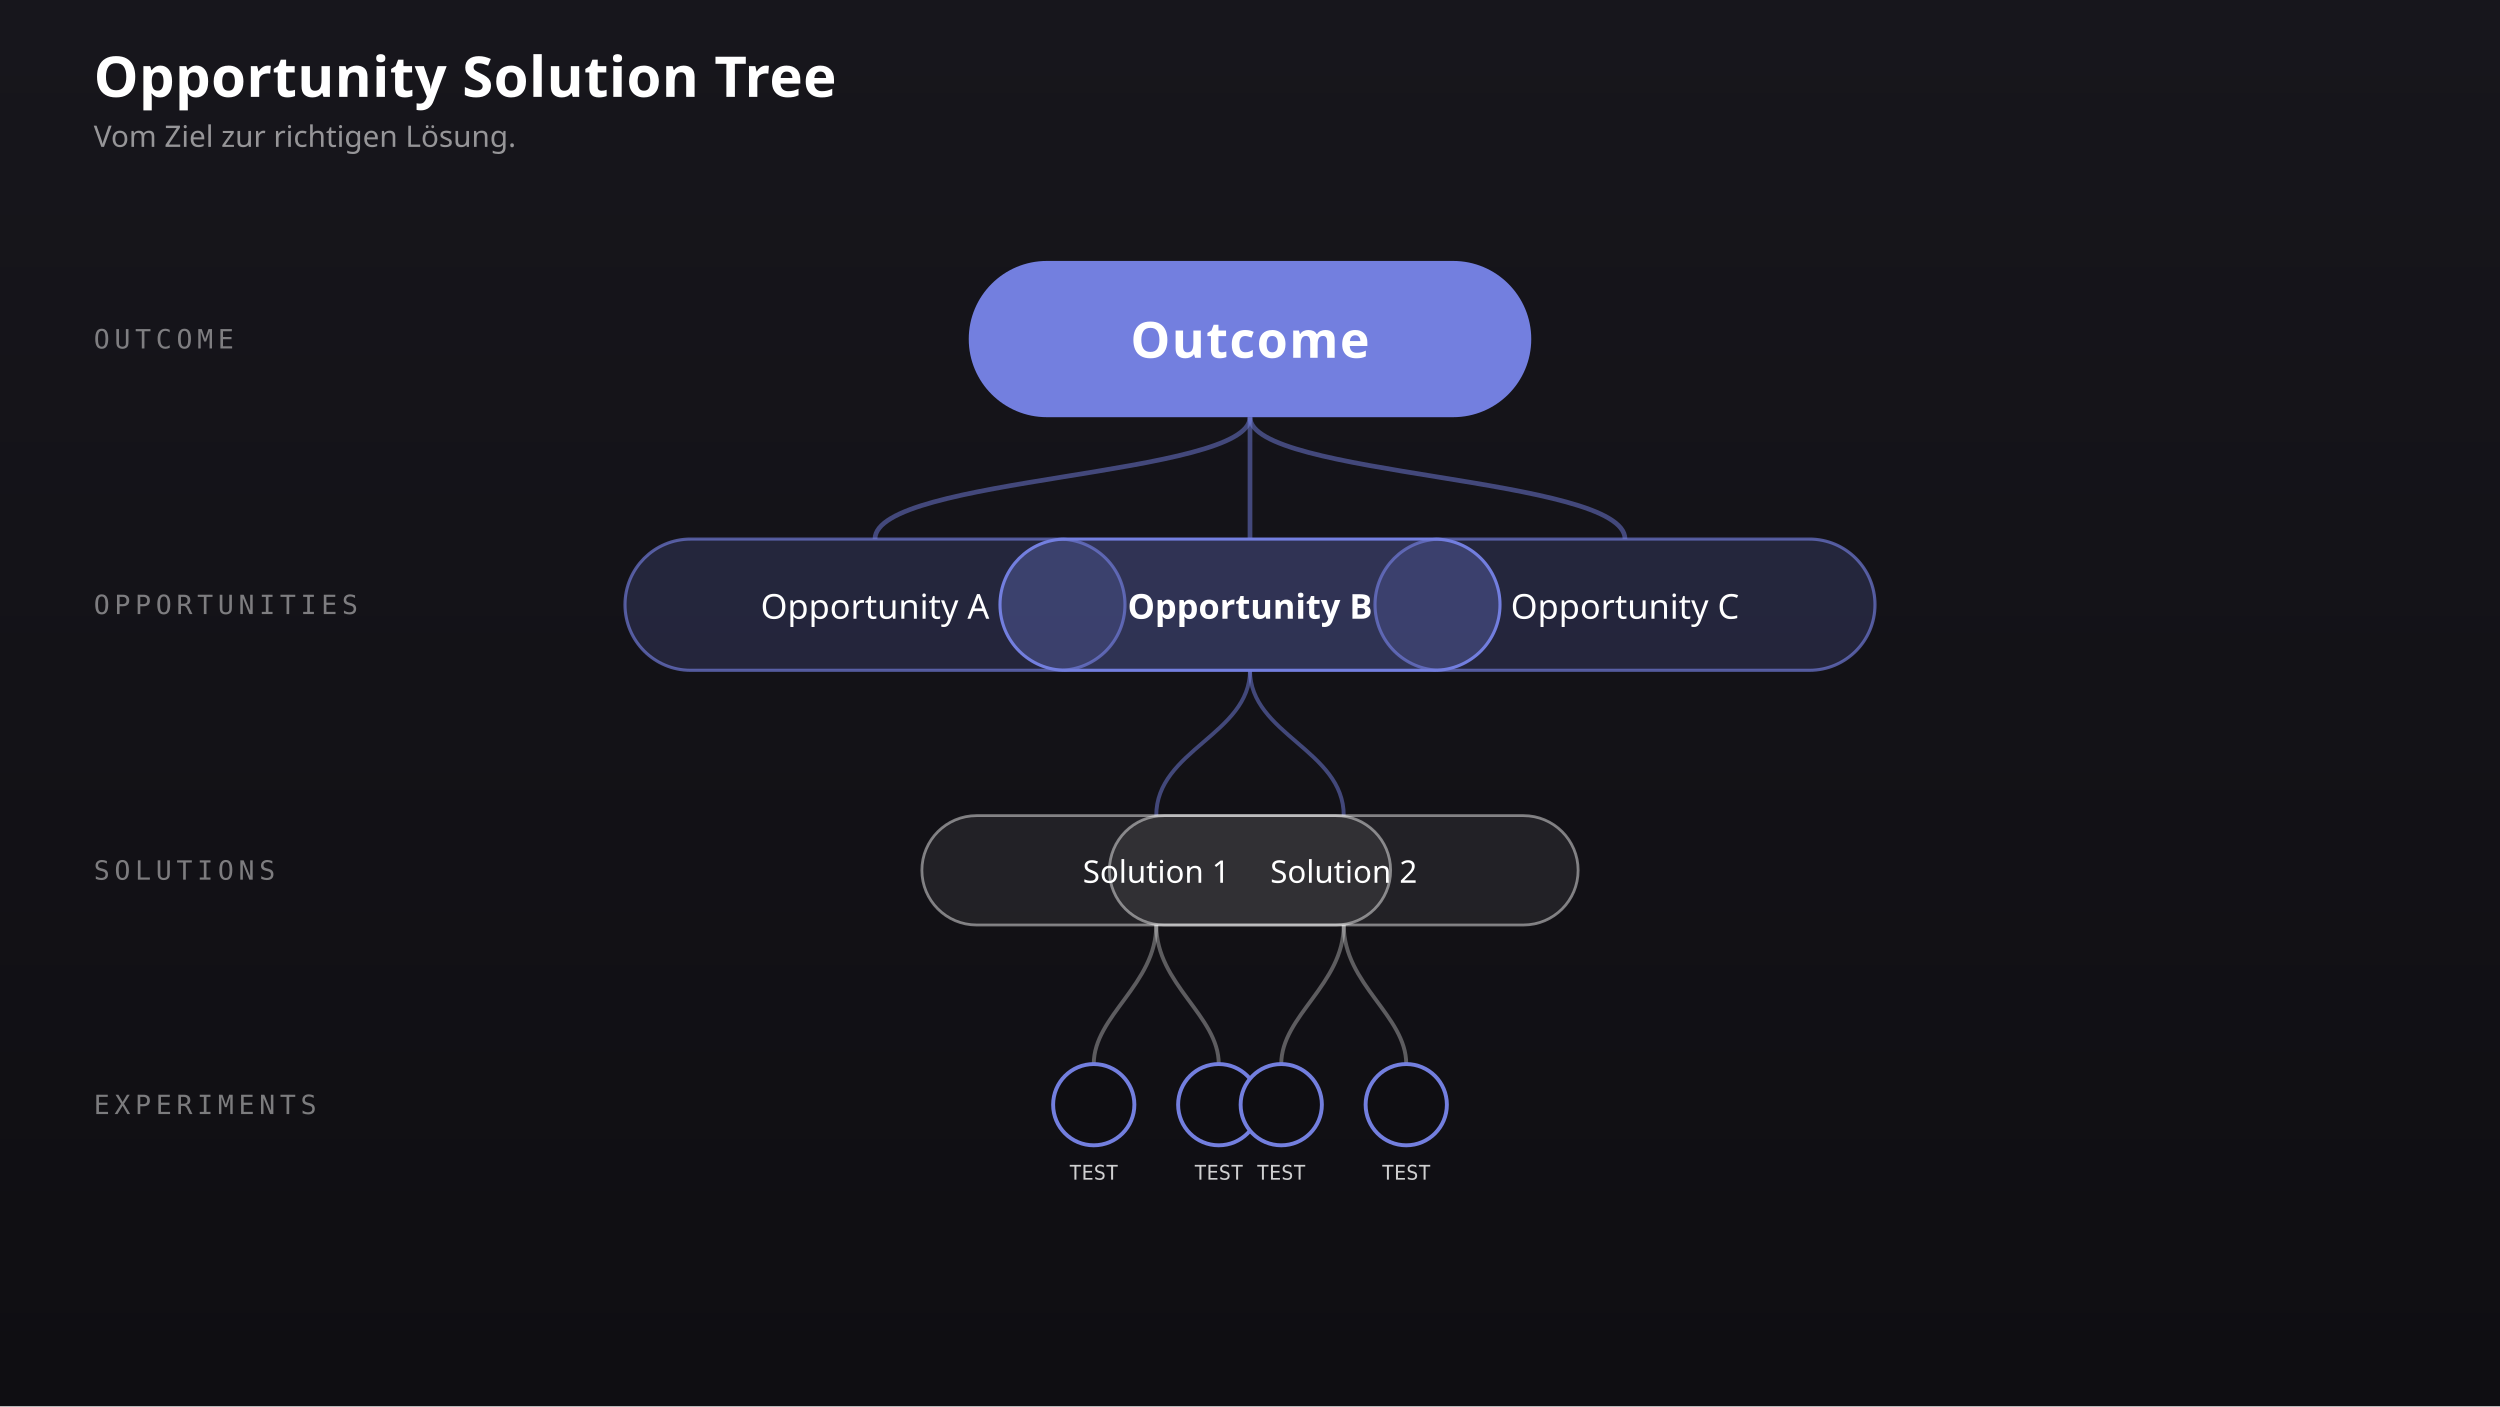
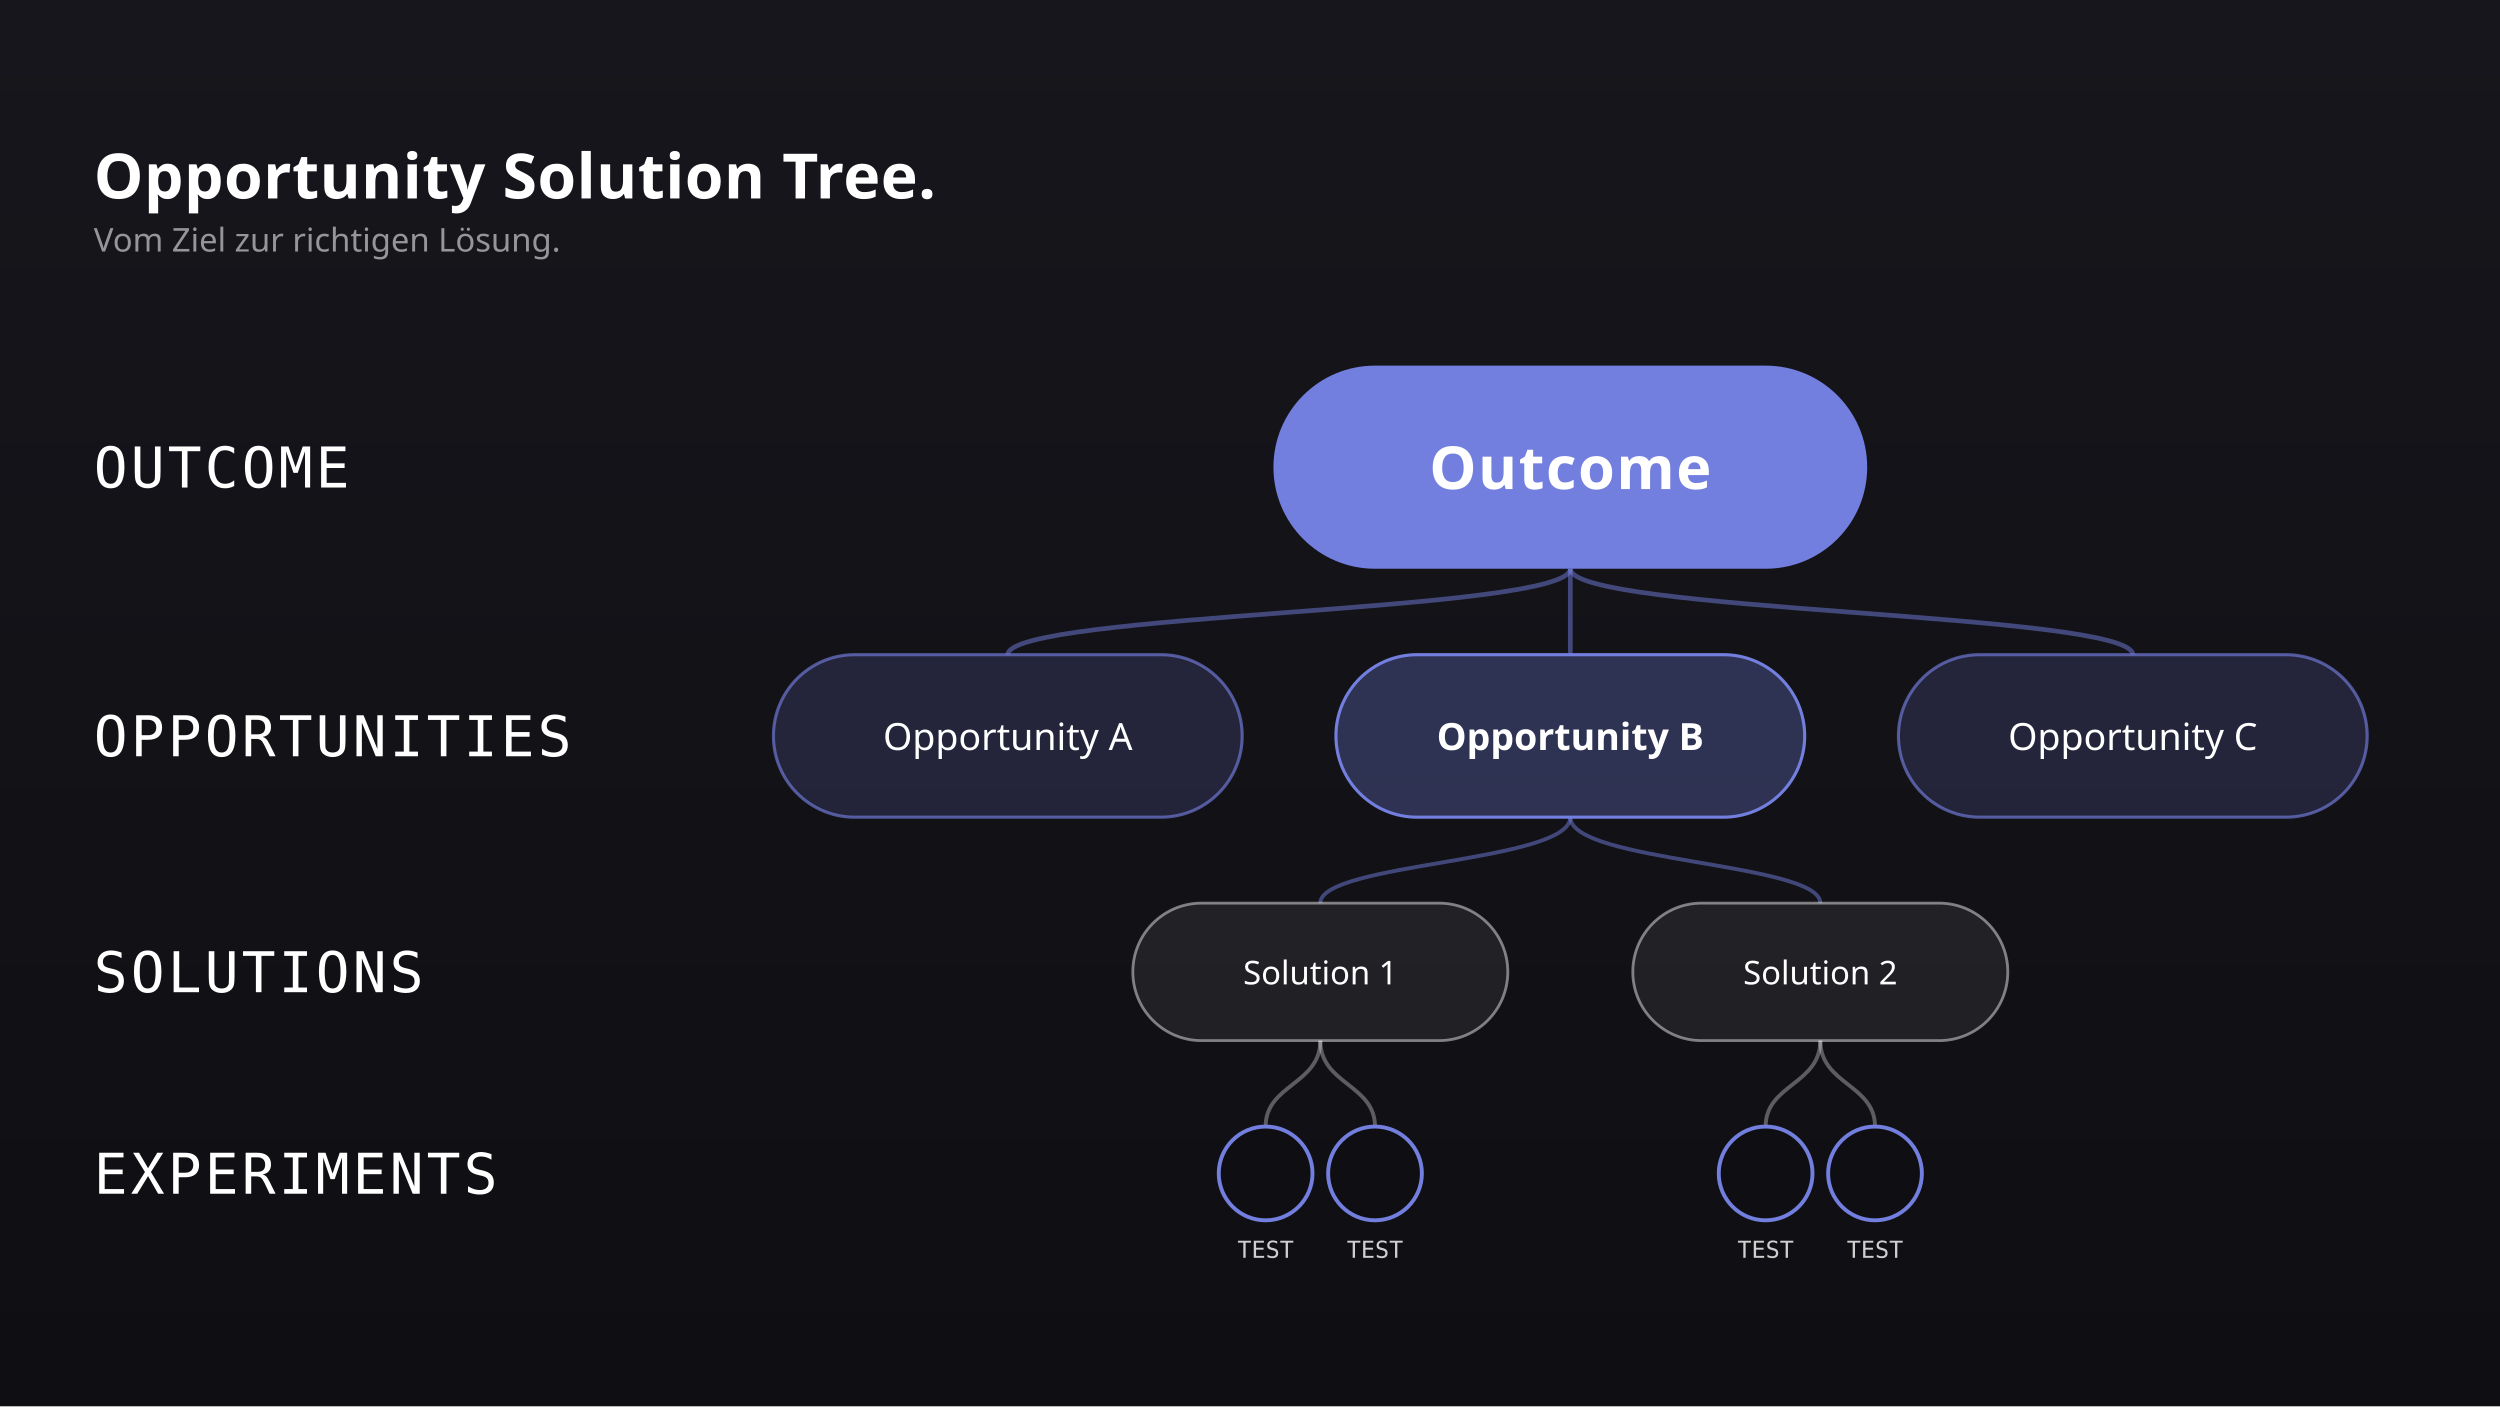
<svg xmlns="http://www.w3.org/2000/svg" viewBox="0 0 1600 900" font-family="'Instrument Sans',sans-serif">
  <defs>
    <linearGradient id="bg" x1="0" y1="0" x2="0" y2="1">
      <stop offset="0" stop-color="#17161c" />
      <stop offset="1" stop-color="#0f0e12" />
    </linearGradient>
  </defs>
  <rect width="1600" height="900" fill="url(#bg)" />
-   <text x="60" y="62" fill="#fff" font-size="36" font-weight="700" letter-spacing=".3">Opportunity Solution Tree</text>
-   <text x="60" y="94" fill="rgba(255,255,255,.55)" font-size="19">Vom Ziel zur richtigen Lösung.</text>
-   <text x="60" y="223" fill="rgba(255,255,255,.45)" font-family="'Space Mono',monospace" font-size="17" letter-spacing="3">OUTCOME</text>
-   <text x="60" y="393" fill="rgba(255,255,255,.45)" font-family="'Space Mono',monospace" font-size="17" letter-spacing="3">OPPORTUNITIES</text>
-   <text x="60" y="563" fill="rgba(255,255,255,.45)" font-family="'Space Mono',monospace" font-size="17" letter-spacing="3">SOLUTIONS</text>
-   <text x="60" y="713" fill="rgba(255,255,255,.45)" font-family="'Space Mono',monospace" font-size="17" letter-spacing="3">EXPERIMENTS</text>
+   <text x="60" y="127" fill="#fff" font-size="40" font-weight="700" letter-spacing=".3">Opportunity Solution Tree.</text>
+   <text x="60" y="161" fill="rgba(255,255,255,.55)" font-size="21">Vom Ziel zur richtigen Lösung.</text>
+   <text x="60" y="312" fill="#fff" font-family="'Space Mono',monospace" font-size="36" letter-spacing="2">OUTCOME</text>
+   <text x="60" y="484" fill="#fff" font-family="'Space Mono',monospace" font-size="36" letter-spacing="2">OPPORTUNITIES</text>
+   <text x="60" y="635" fill="#fff" font-family="'Space Mono',monospace" font-size="36" letter-spacing="2">SOLUTIONS</text>
+   <text x="60" y="764" fill="#fff" font-family="'Space Mono',monospace" font-size="36" letter-spacing="2">EXPERIMENTS</text>
  <g stroke="rgba(115,127,223,.5)" stroke-width="3" fill="none">
-     <path d="M800,267 C800,305 560,305 560,345" />
-     <path d="M800,267 C800,305 800,305 800,345" />
-     <path d="M800,267 C800,305 1040,305 1040,345" />
+     <path d="M1005,364 C1005,392 645,392 645,419" />
+     <path d="M1005,364 C1005,392 1005,392 1005,419" />
+     <path d="M1005,364 C1005,392 1365,392 1365,419" />
  </g>
  <g stroke="rgba(115,127,223,.5)" stroke-width="2.5" fill="none">
-     <path d="M800,429 C800,470 740,480 740,522" />
-     <path d="M800,429 C800,470 860,480 860,522" />
+     <path d="M1005,523 C1005,552 845,552 845,578" />
+     <path d="M1005,523 C1005,552 1165,552 1165,578" />
  </g>
  <g stroke="rgba(255,255,255,.32)" stroke-width="2.5" fill="none">
-     <path d="M740,592 C740,630 700,650 700,681" />
-     <path d="M740,592 C740,630 780,650 780,681" />
-     <path d="M860,592 C860,630 820,650 820,681" />
-     <path d="M860,592 C860,630 900,650 900,681" />
+     <path d="M845,666 C845,694 810,694 810,721" />
+     <path d="M845,666 C845,694 880,694 880,721" />
+     <path d="M1165,666 C1165,694 1130,694 1130,721" />
+     <path d="M1165,666 C1165,694 1200,694 1200,721" />
  </g>
-   <rect x="620" y="167" width="360" height="100" rx="50" fill="#737FDF" />
-   <text x="800" y="229" fill="#fff" font-size="32" font-weight="700" text-anchor="middle" letter-spacing="1">Outcome</text>
+   <rect x="815" y="234" width="380" height="130" rx="65" fill="#737FDF" />
+   <text x="1005" y="313" fill="#fff" font-size="38" font-weight="700" text-anchor="middle" letter-spacing="1">Outcome</text>
  <g>
-     <rect x="400" y="345" width="320" height="84" rx="42" fill="rgba(115,127,223,.18)" stroke="rgba(115,127,223,.65)" stroke-width="2" />
-     <text x="560" y="396" fill="#fff" font-size="22" text-anchor="middle">Opportunity A</text>
-     <rect x="640" y="345" width="320" height="84" rx="42" fill="rgba(115,127,223,.3)" stroke="#737FDF" stroke-width="2" />
-     <text x="800" y="396" fill="#fff" font-size="22" font-weight="600" text-anchor="middle">Opportunity B</text>
-     <rect x="880" y="345" width="320" height="84" rx="42" fill="rgba(115,127,223,.18)" stroke="rgba(115,127,223,.65)" stroke-width="2" />
-     <text x="1040" y="396" fill="#fff" font-size="22" text-anchor="middle">Opportunity C</text>
+     <rect x="495" y="419" width="300" height="104" rx="52" fill="rgba(115,127,223,.18)" stroke="rgba(115,127,223,.65)" stroke-width="2" />
+     <text x="645" y="480" fill="#fff" font-size="24" text-anchor="middle">Opportunity A</text>
+     <rect x="855" y="419" width="300" height="104" rx="52" fill="rgba(115,127,223,.3)" stroke="#737FDF" stroke-width="2" />
+     <text x="1005" y="480" fill="#fff" font-size="24" font-weight="600" text-anchor="middle">Opportunity B</text>
+     <rect x="1215" y="419" width="300" height="104" rx="52" fill="rgba(115,127,223,.18)" stroke="rgba(115,127,223,.65)" stroke-width="2" />
+     <text x="1365" y="480" fill="#fff" font-size="24" text-anchor="middle">Opportunity C</text>
  </g>
  <g>
-     <rect x="590" y="522" width="300" height="70" rx="35" fill="rgba(255,255,255,.07)" stroke="rgba(255,255,255,.45)" stroke-width="1.8" />
-     <text x="740" y="565" fill="#fff" font-size="20" text-anchor="middle">Solution 1</text>
-     <rect x="710" y="522" width="300" height="70" rx="35" fill="rgba(255,255,255,.07)" stroke="rgba(255,255,255,.45)" stroke-width="1.8" />
-     <text x="860" y="565" fill="#fff" font-size="20" text-anchor="middle">Solution 2</text>
+     <rect x="725" y="578" width="240" height="88" rx="44" fill="rgba(255,255,255,.07)" stroke="rgba(255,255,255,.45)" stroke-width="1.8" />
+     <text x="845" y="630" fill="#fff" font-size="21" text-anchor="middle">Solution 1</text>
+     <rect x="1045" y="578" width="240" height="88" rx="44" fill="rgba(255,255,255,.07)" stroke="rgba(255,255,255,.45)" stroke-width="1.8" />
+     <text x="1165" y="630" fill="#fff" font-size="21" text-anchor="middle">Solution 2</text>
  </g>
  <g fill="#0f0e12" stroke="#737FDF" stroke-width="2.5">
-     <circle cx="700" cy="707" r="26" />
-     <circle cx="780" cy="707" r="26" />
-     <circle cx="820" cy="707" r="26" />
-     <circle cx="900" cy="707" r="26" />
+     <circle cx="810" cy="751" r="30" />
+     <circle cx="880" cy="751" r="30" />
+     <circle cx="1130" cy="751" r="30" />
+     <circle cx="1200" cy="751" r="30" />
  </g>
-   <g fill="rgba(255,255,255,.8)" font-family="'Space Mono',monospace" font-size="13" text-anchor="middle">
-     <text x="700" y="755">TEST</text>
-     <text x="780" y="755">TEST</text>
-     <text x="820" y="755">TEST</text>
-     <text x="900" y="755">TEST</text>
+   <g fill="rgba(255,255,255,.8)" font-family="'Space Mono',monospace" font-size="15" text-anchor="middle">
+     <text x="810" y="805">TEST</text>
+     <text x="880" y="805">TEST</text>
+     <text x="1130" y="805">TEST</text>
+     <text x="1200" y="805">TEST</text>
  </g>
</svg>
